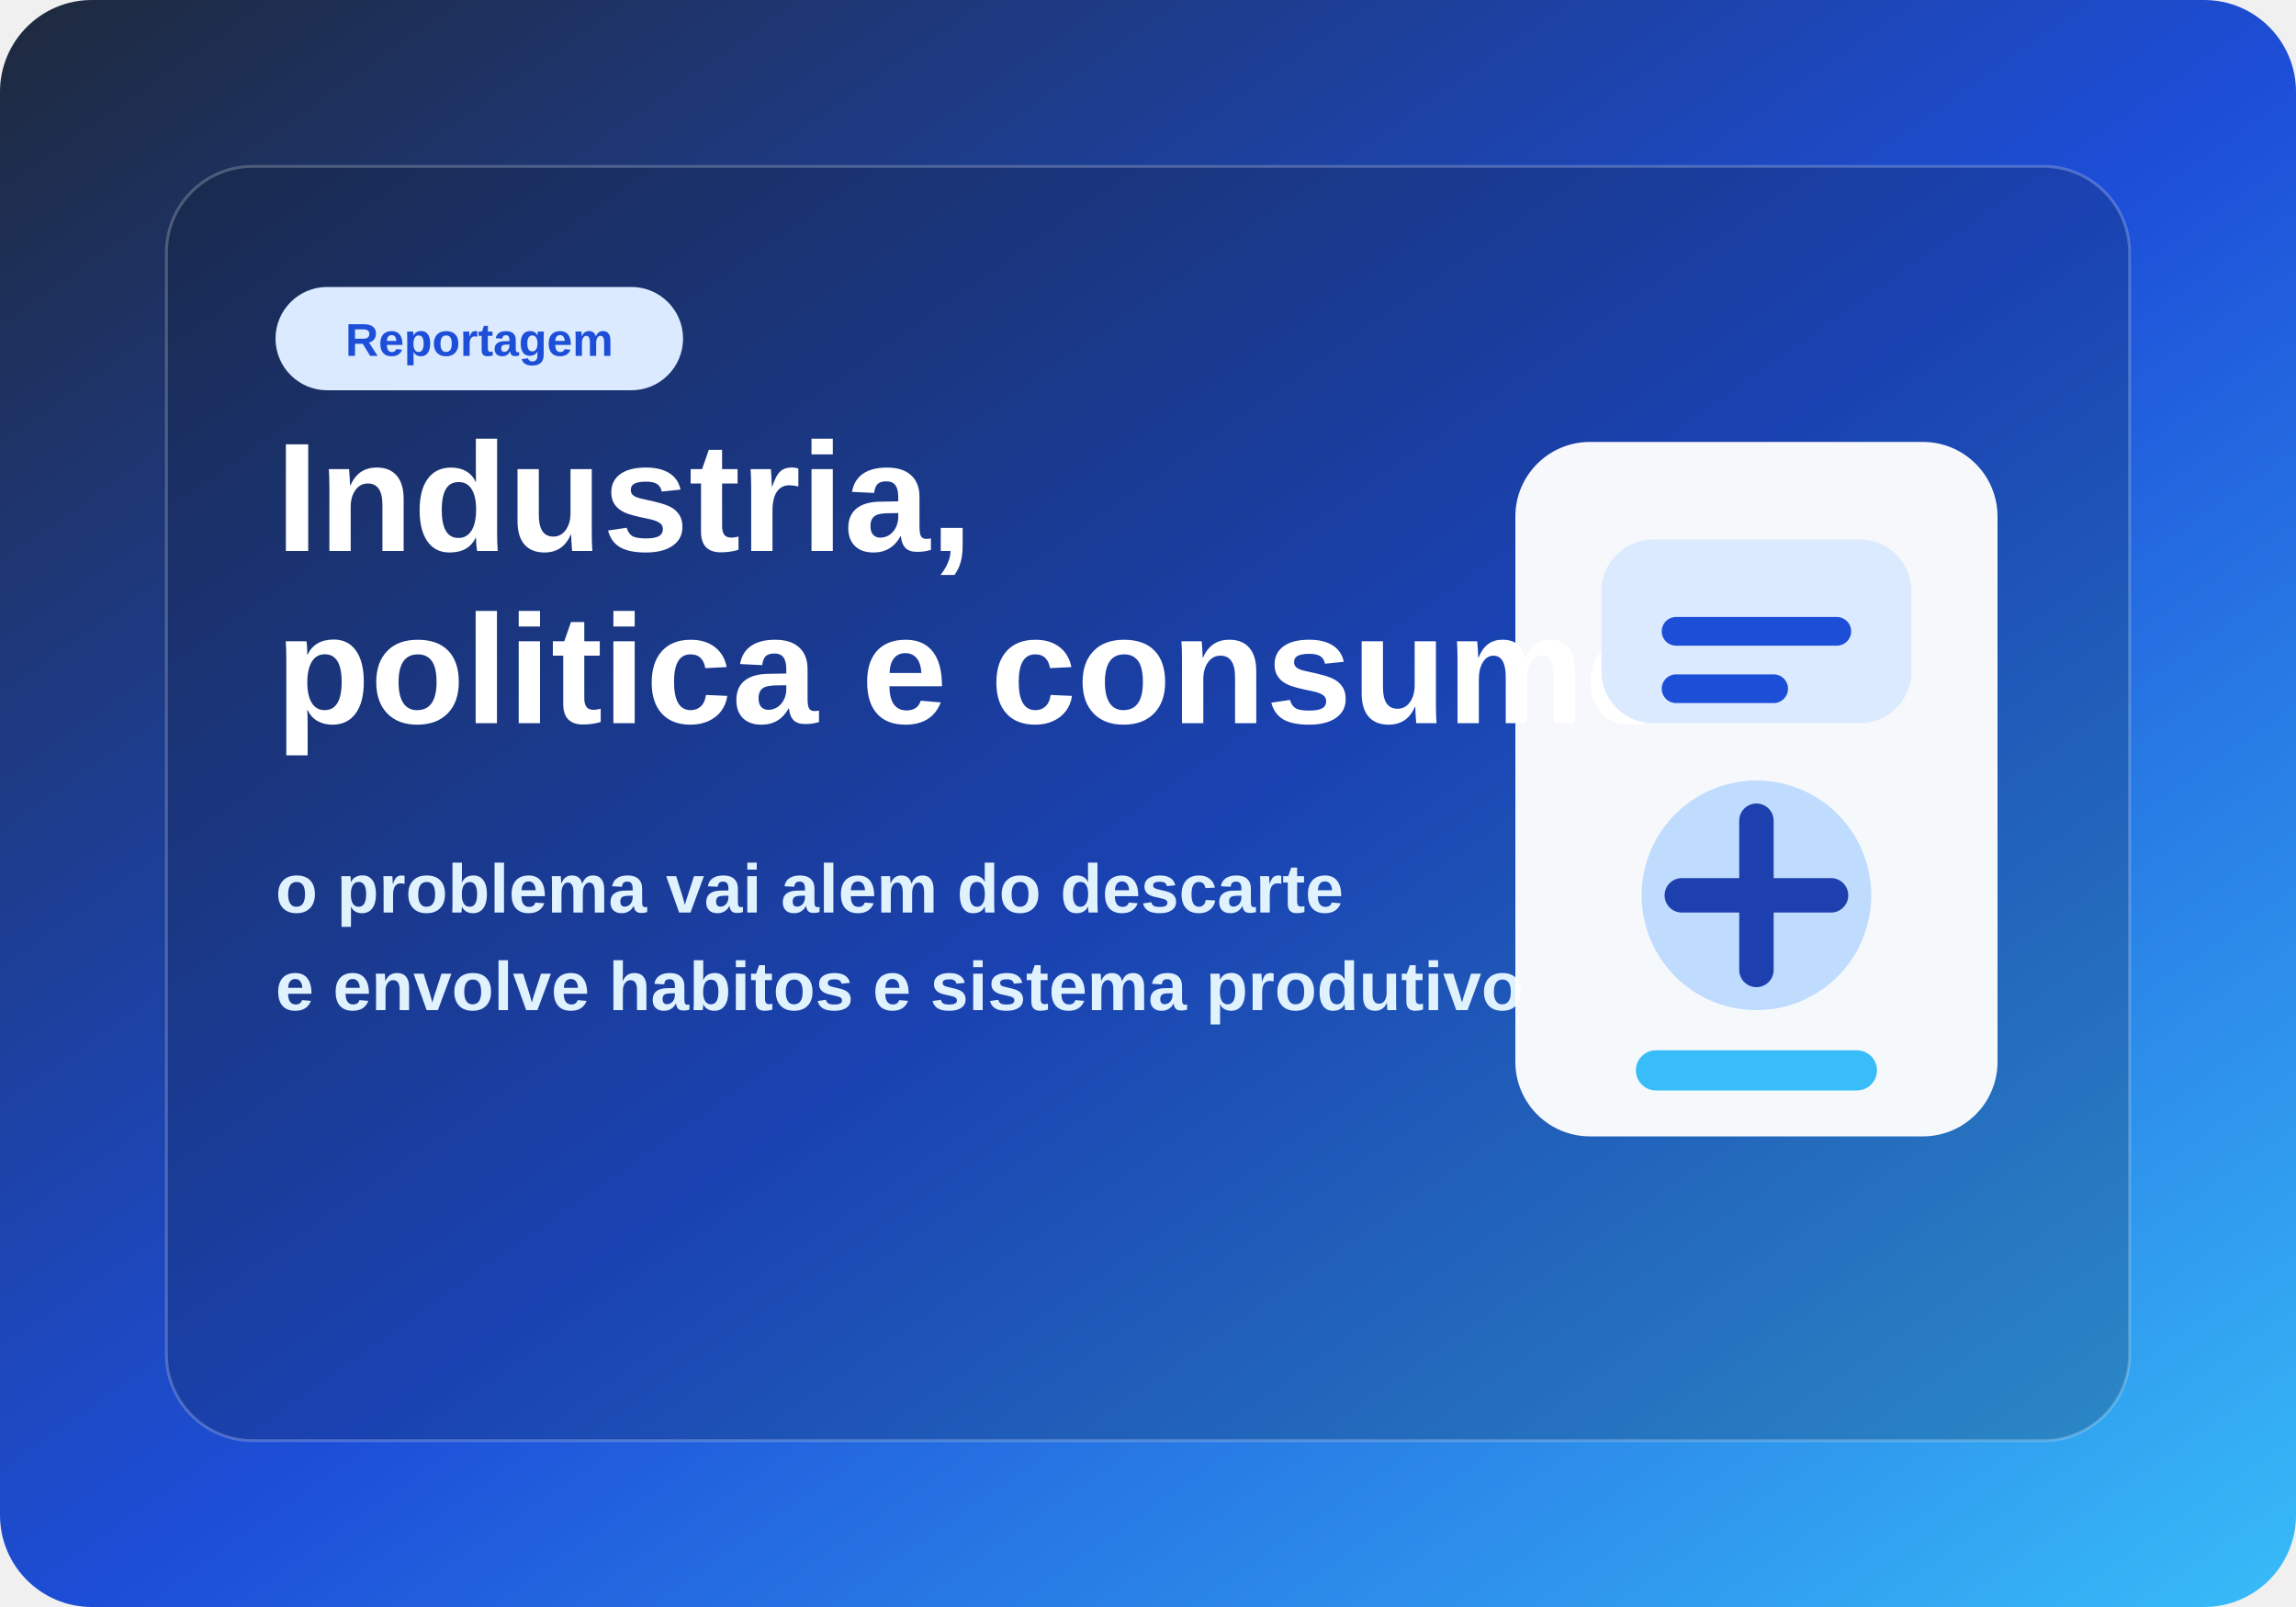
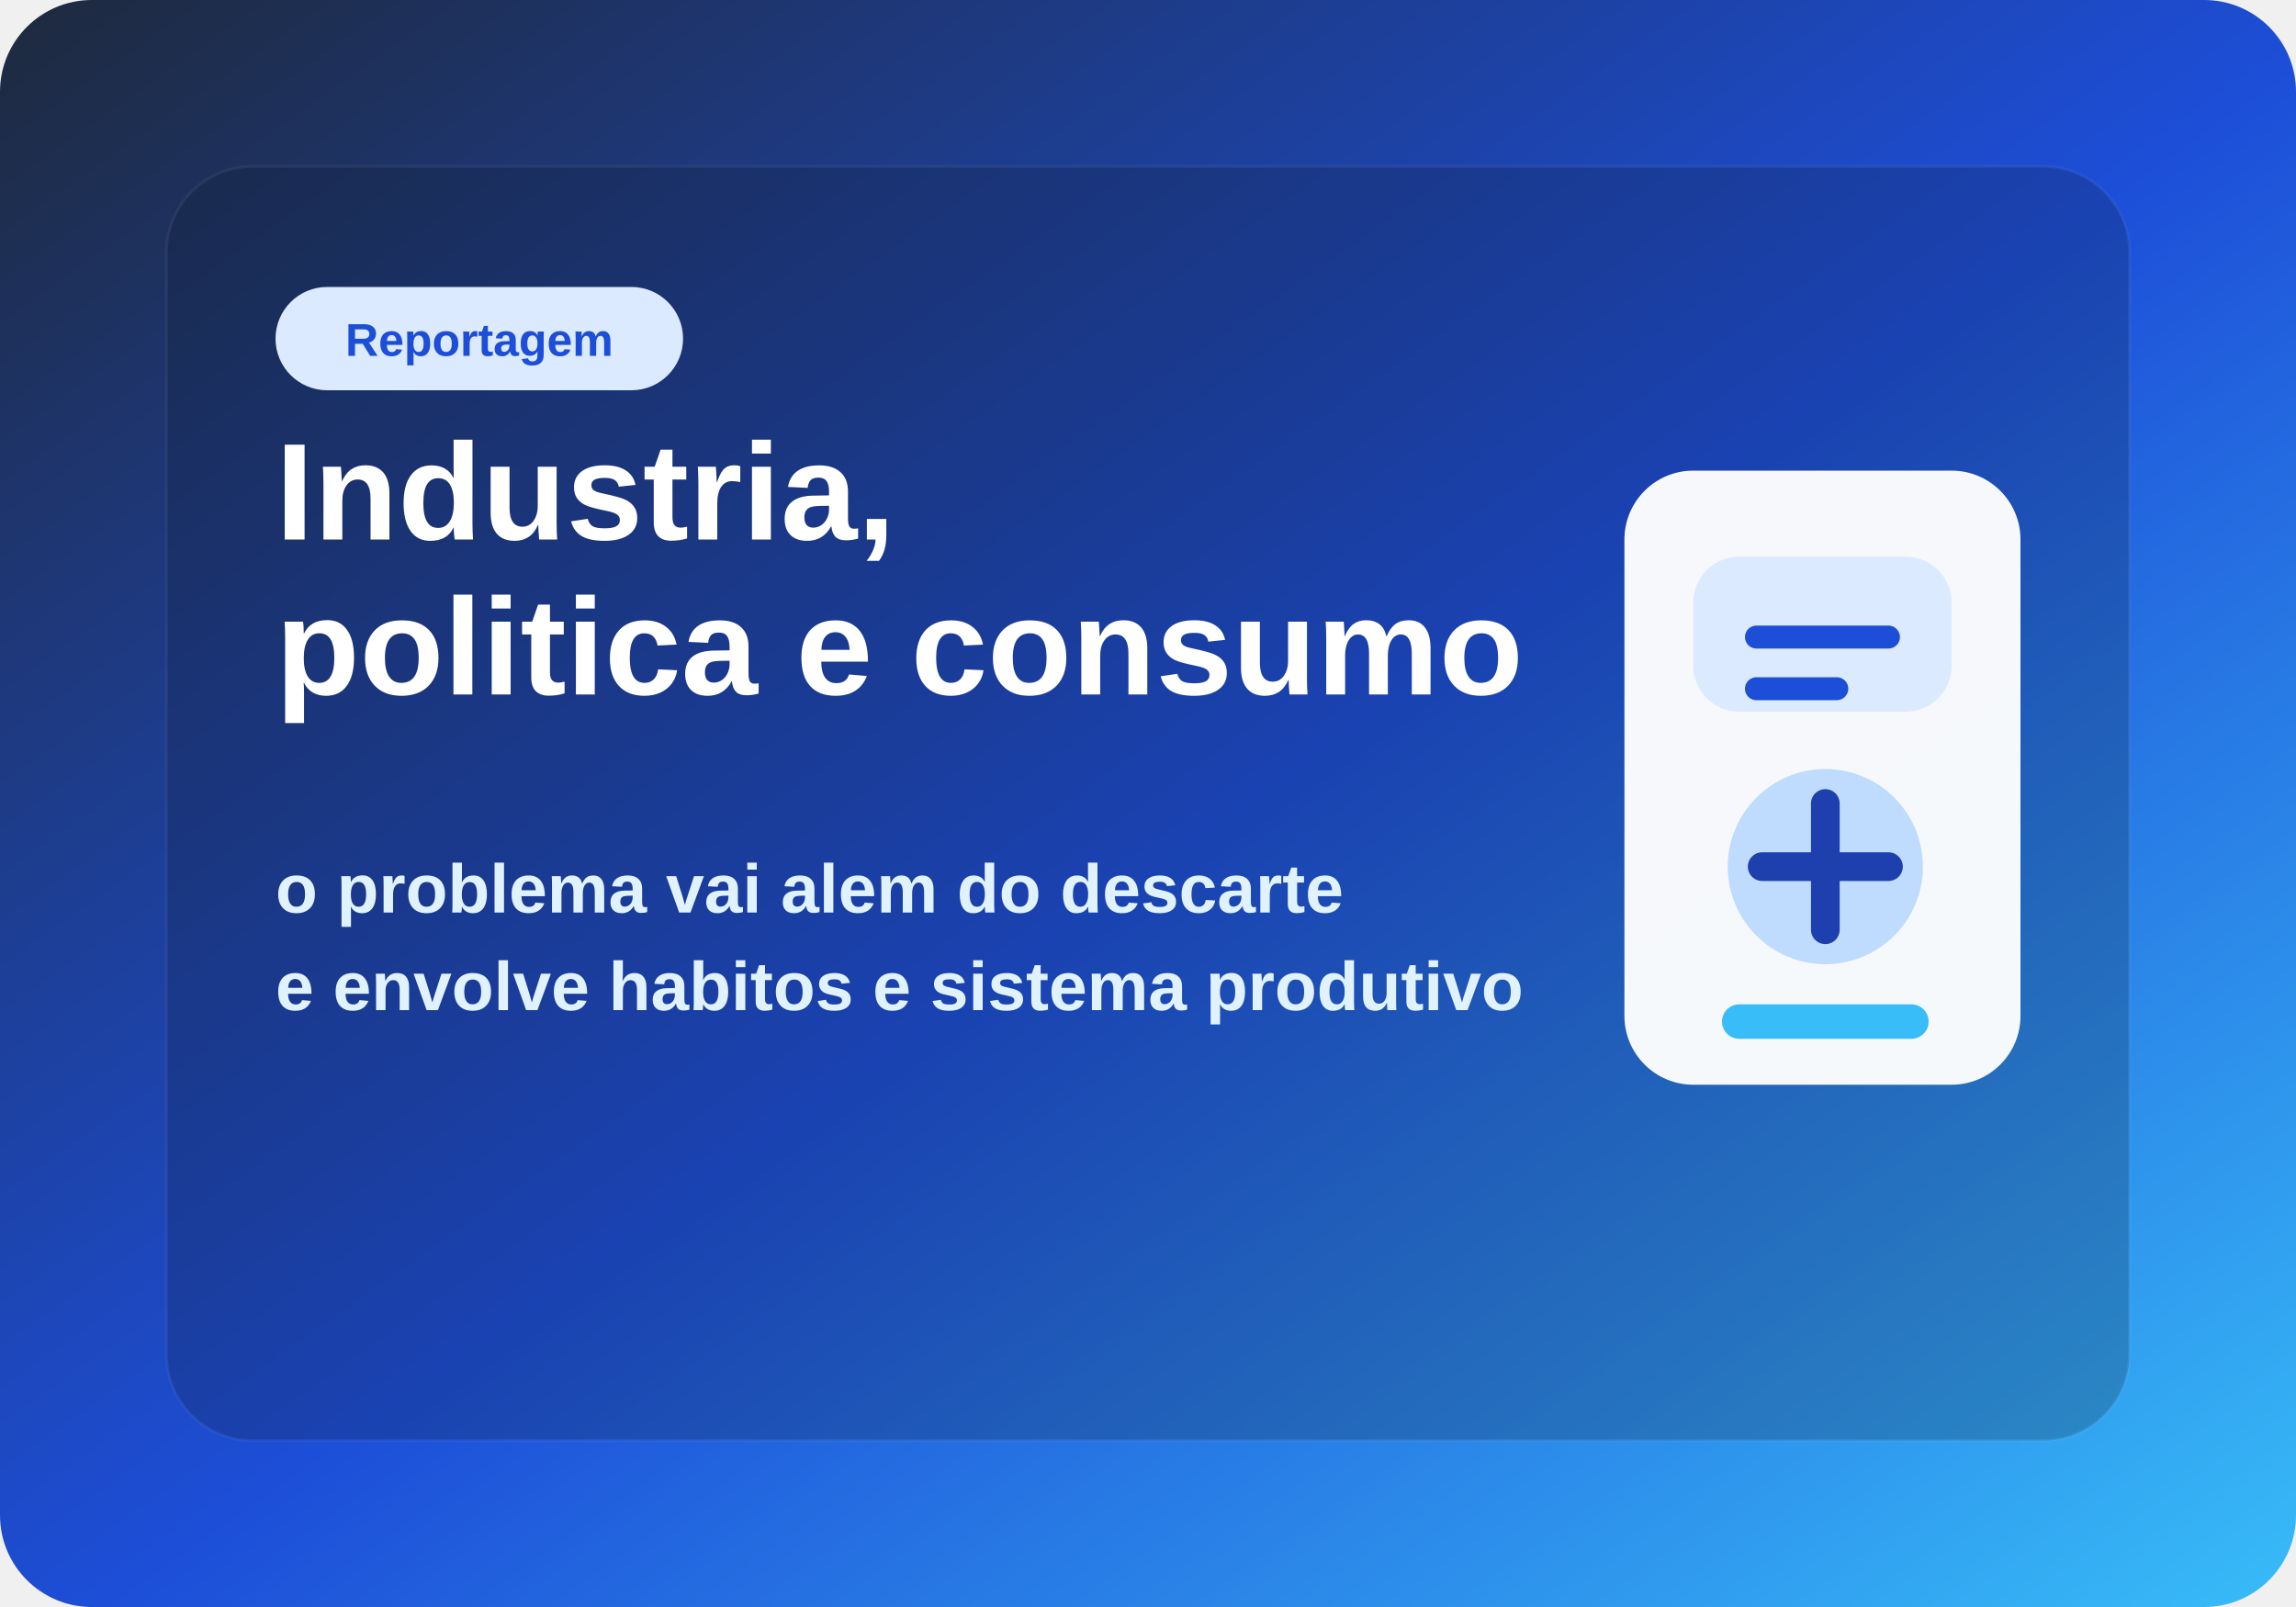
<svg xmlns="http://www.w3.org/2000/svg" viewBox="0 0 800 560" role="img" aria-labelledby="title desc">
  <defs>
    <linearGradient id="bg" x1="0%" y1="0%" x2="100%" y2="100%">
      <stop offset="0%" stop-color="#1e293b" />
      <stop offset="52%" stop-color="#1d4ed8" />
      <stop offset="100%" stop-color="#38bdf8" />
    </linearGradient>
  </defs>
  <rect width="800" height="560" rx="32" fill="url(#bg)" />
-   <rect x="58" y="58" width="684" height="444" rx="30" fill="rgba(15,23,42,0.22)" stroke="rgba(255,255,255,0.22)" />
+   <rect x="58" y="58" width="684" height="444" rx="30" fill="#0f172a" opacity="0.22" stroke="#ffffff" stroke-opacity="0.22" />
  <rect x="96" y="100" width="142" height="36" rx="18" fill="#dbeafe" />
  <text x="167" y="124" text-anchor="middle" font-family="Segoe UI, Arial, sans-serif" font-size="16" font-weight="700" fill="#1d4ed8">Reportagem</text>
-   <text x="96" y="192" font-family="Segoe UI, Arial, sans-serif" font-size="54" font-weight="800" fill="#ffffff">Industria,</text>
-   <text x="96" y="252" font-family="Segoe UI, Arial, sans-serif" font-size="54" font-weight="800" fill="#ffffff">politica e consumo</text>
+   <text x="96" y="188" font-family="Segoe UI, Arial, sans-serif" font-size="48" font-weight="800" fill="#ffffff">Industria,</text>
+   <text x="96" y="242" font-family="Segoe UI, Arial, sans-serif" font-size="48" font-weight="800" fill="#ffffff">politica e consumo</text>
  <text x="96" y="318" font-family="Segoe UI, Arial, sans-serif" font-size="24" font-weight="600" fill="#e0f2fe">o problema vai alem do descarte</text>
  <text x="96" y="352" font-family="Segoe UI, Arial, sans-serif" font-size="24" font-weight="600" fill="#e0f2fe">e envolve habitos e sistema produtivo</text>
-   <g transform="translate(528 154)">
-     <rect width="168" height="242" rx="26" fill="#ffffff" opacity="0.96" />
-     <rect x="30" y="34" width="108" height="64" rx="18" fill="#dbeafe" />
-     <path d="M56 66h56M56 86h34" fill="none" stroke="#1d4ed8" stroke-width="10" stroke-linecap="round" />
-     <circle cx="84" cy="158" r="40" fill="#bfdbfe" />
-     <path d="M84 132v52M58 158h52" fill="none" stroke="#1e40af" stroke-width="12" stroke-linecap="round" />
-     <rect x="42" y="212" width="84" height="14" rx="7" fill="#38bdf8" />
+   <g transform="translate(566 164)">
+     <rect width="138" height="214" rx="24" fill="#ffffff" opacity="0.96" />
+     <rect x="24" y="30" width="90" height="54" rx="16" fill="#dbeafe" />
+     <path d="M46 58h46M46 76h28" fill="none" stroke="#1d4ed8" stroke-width="8" stroke-linecap="round" />
+     <circle cx="70" cy="138" r="34" fill="#bfdbfe" />
+     <path d="M70 116v44M48 138h44" fill="none" stroke="#1e40af" stroke-width="10" stroke-linecap="round" />
+     <rect x="34" y="186" width="72" height="12" rx="6" fill="#38bdf8" />
  </g>
</svg>
